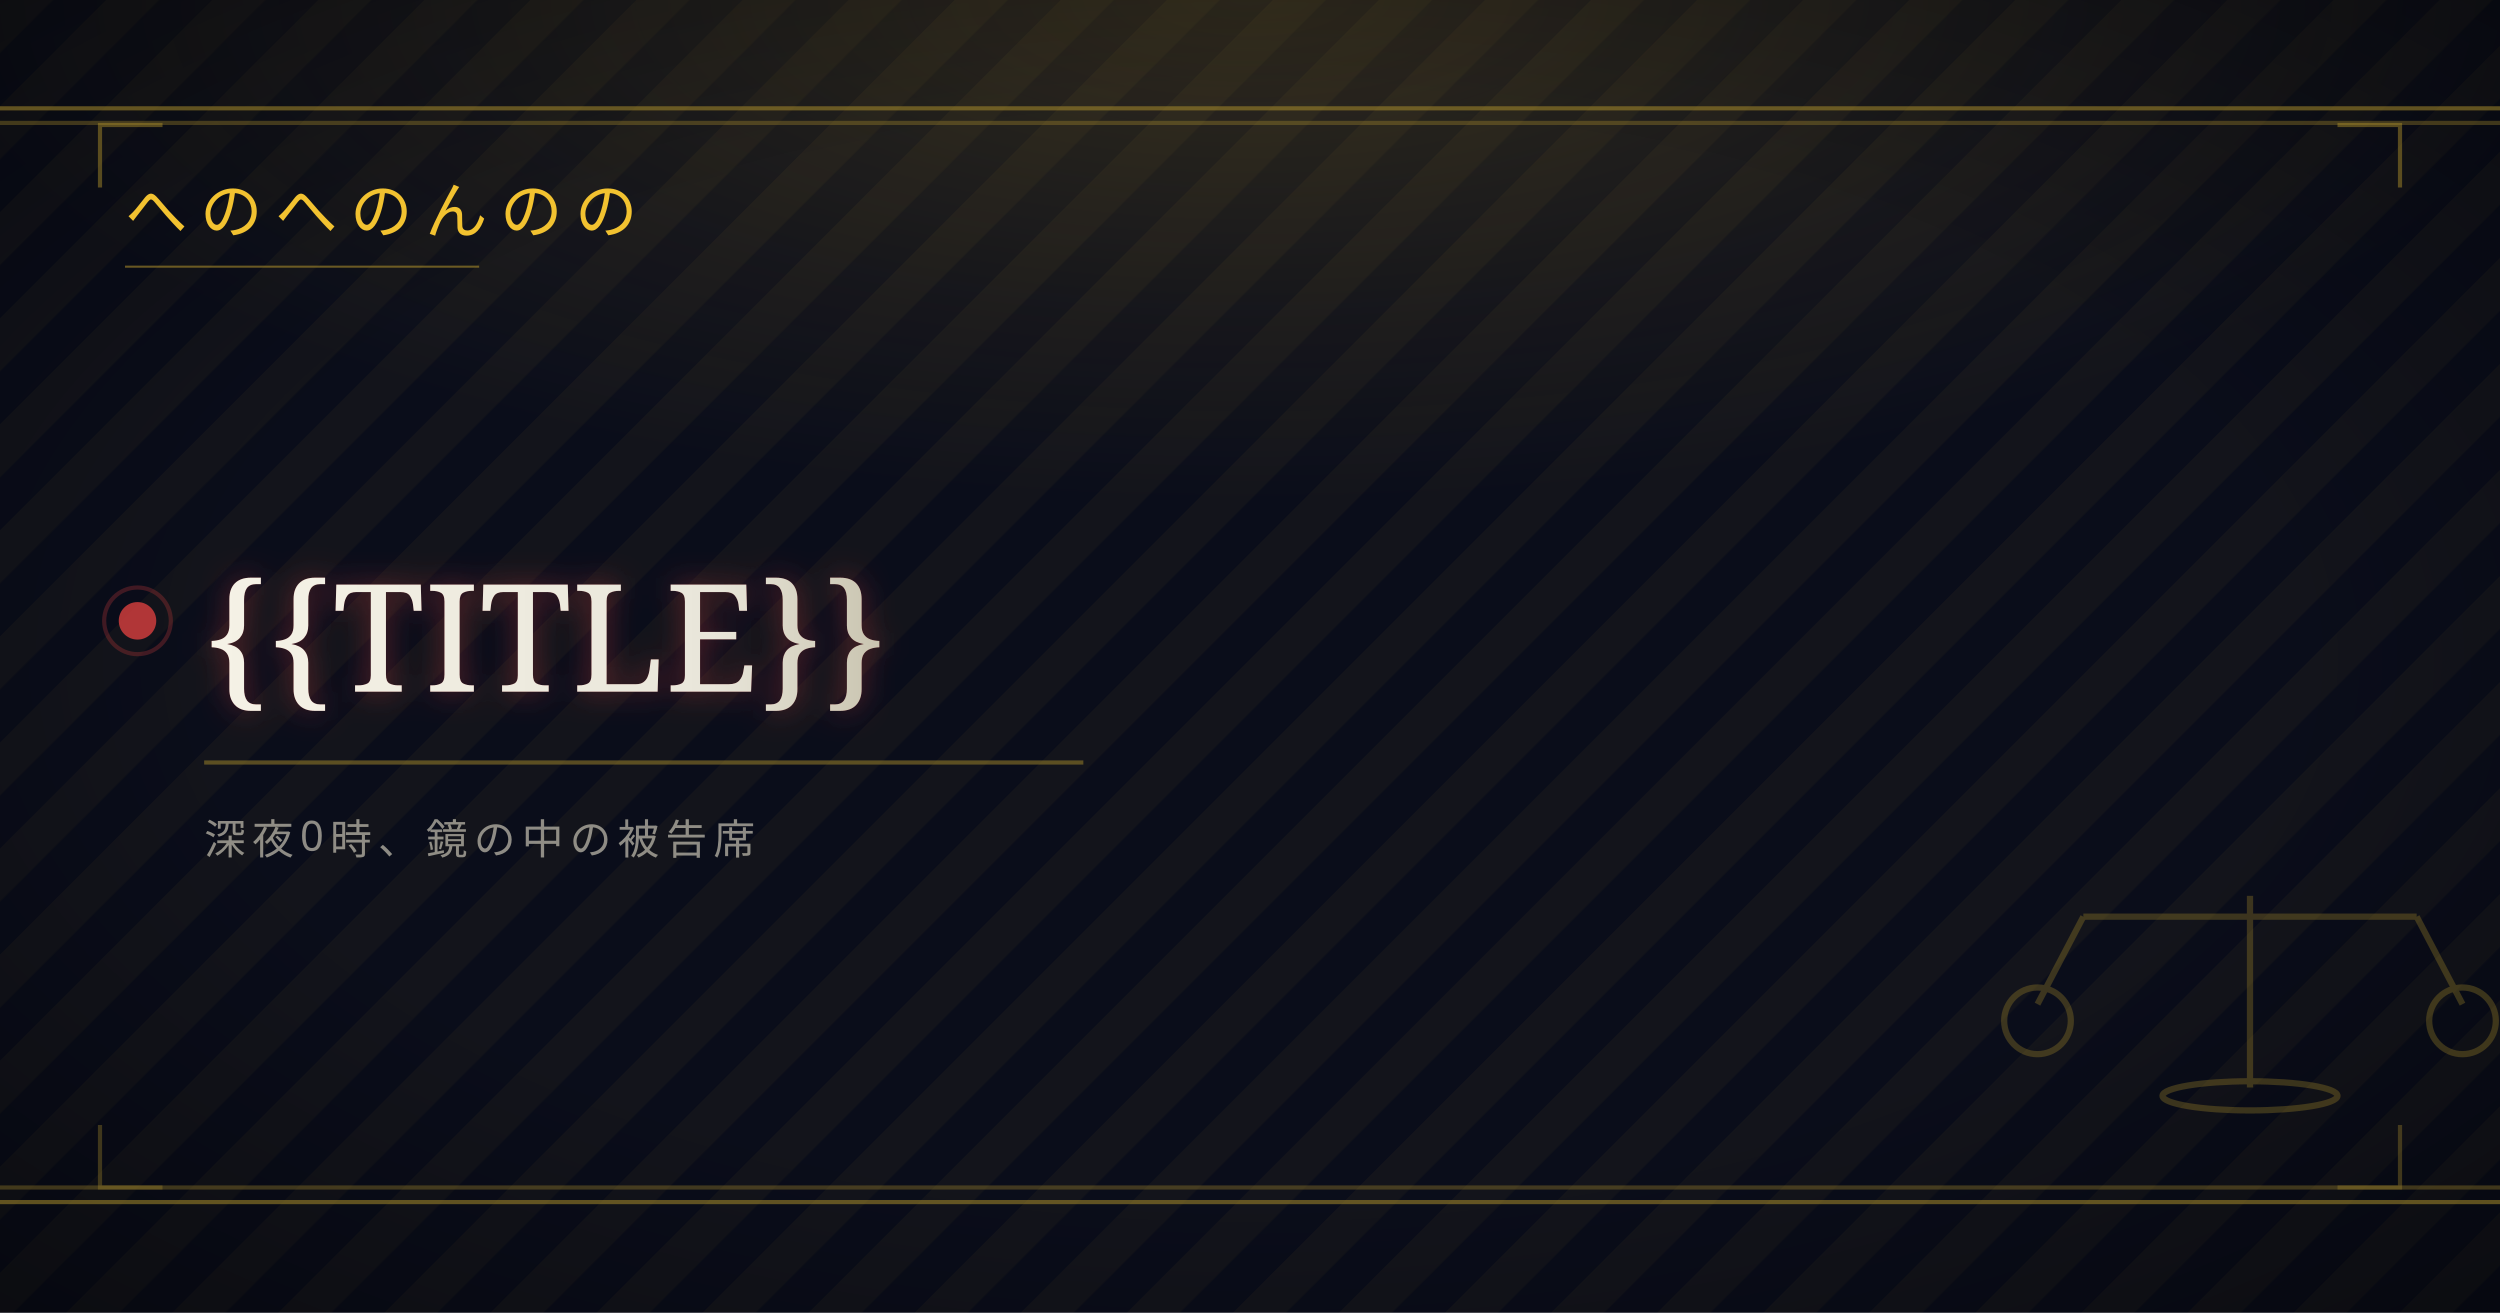
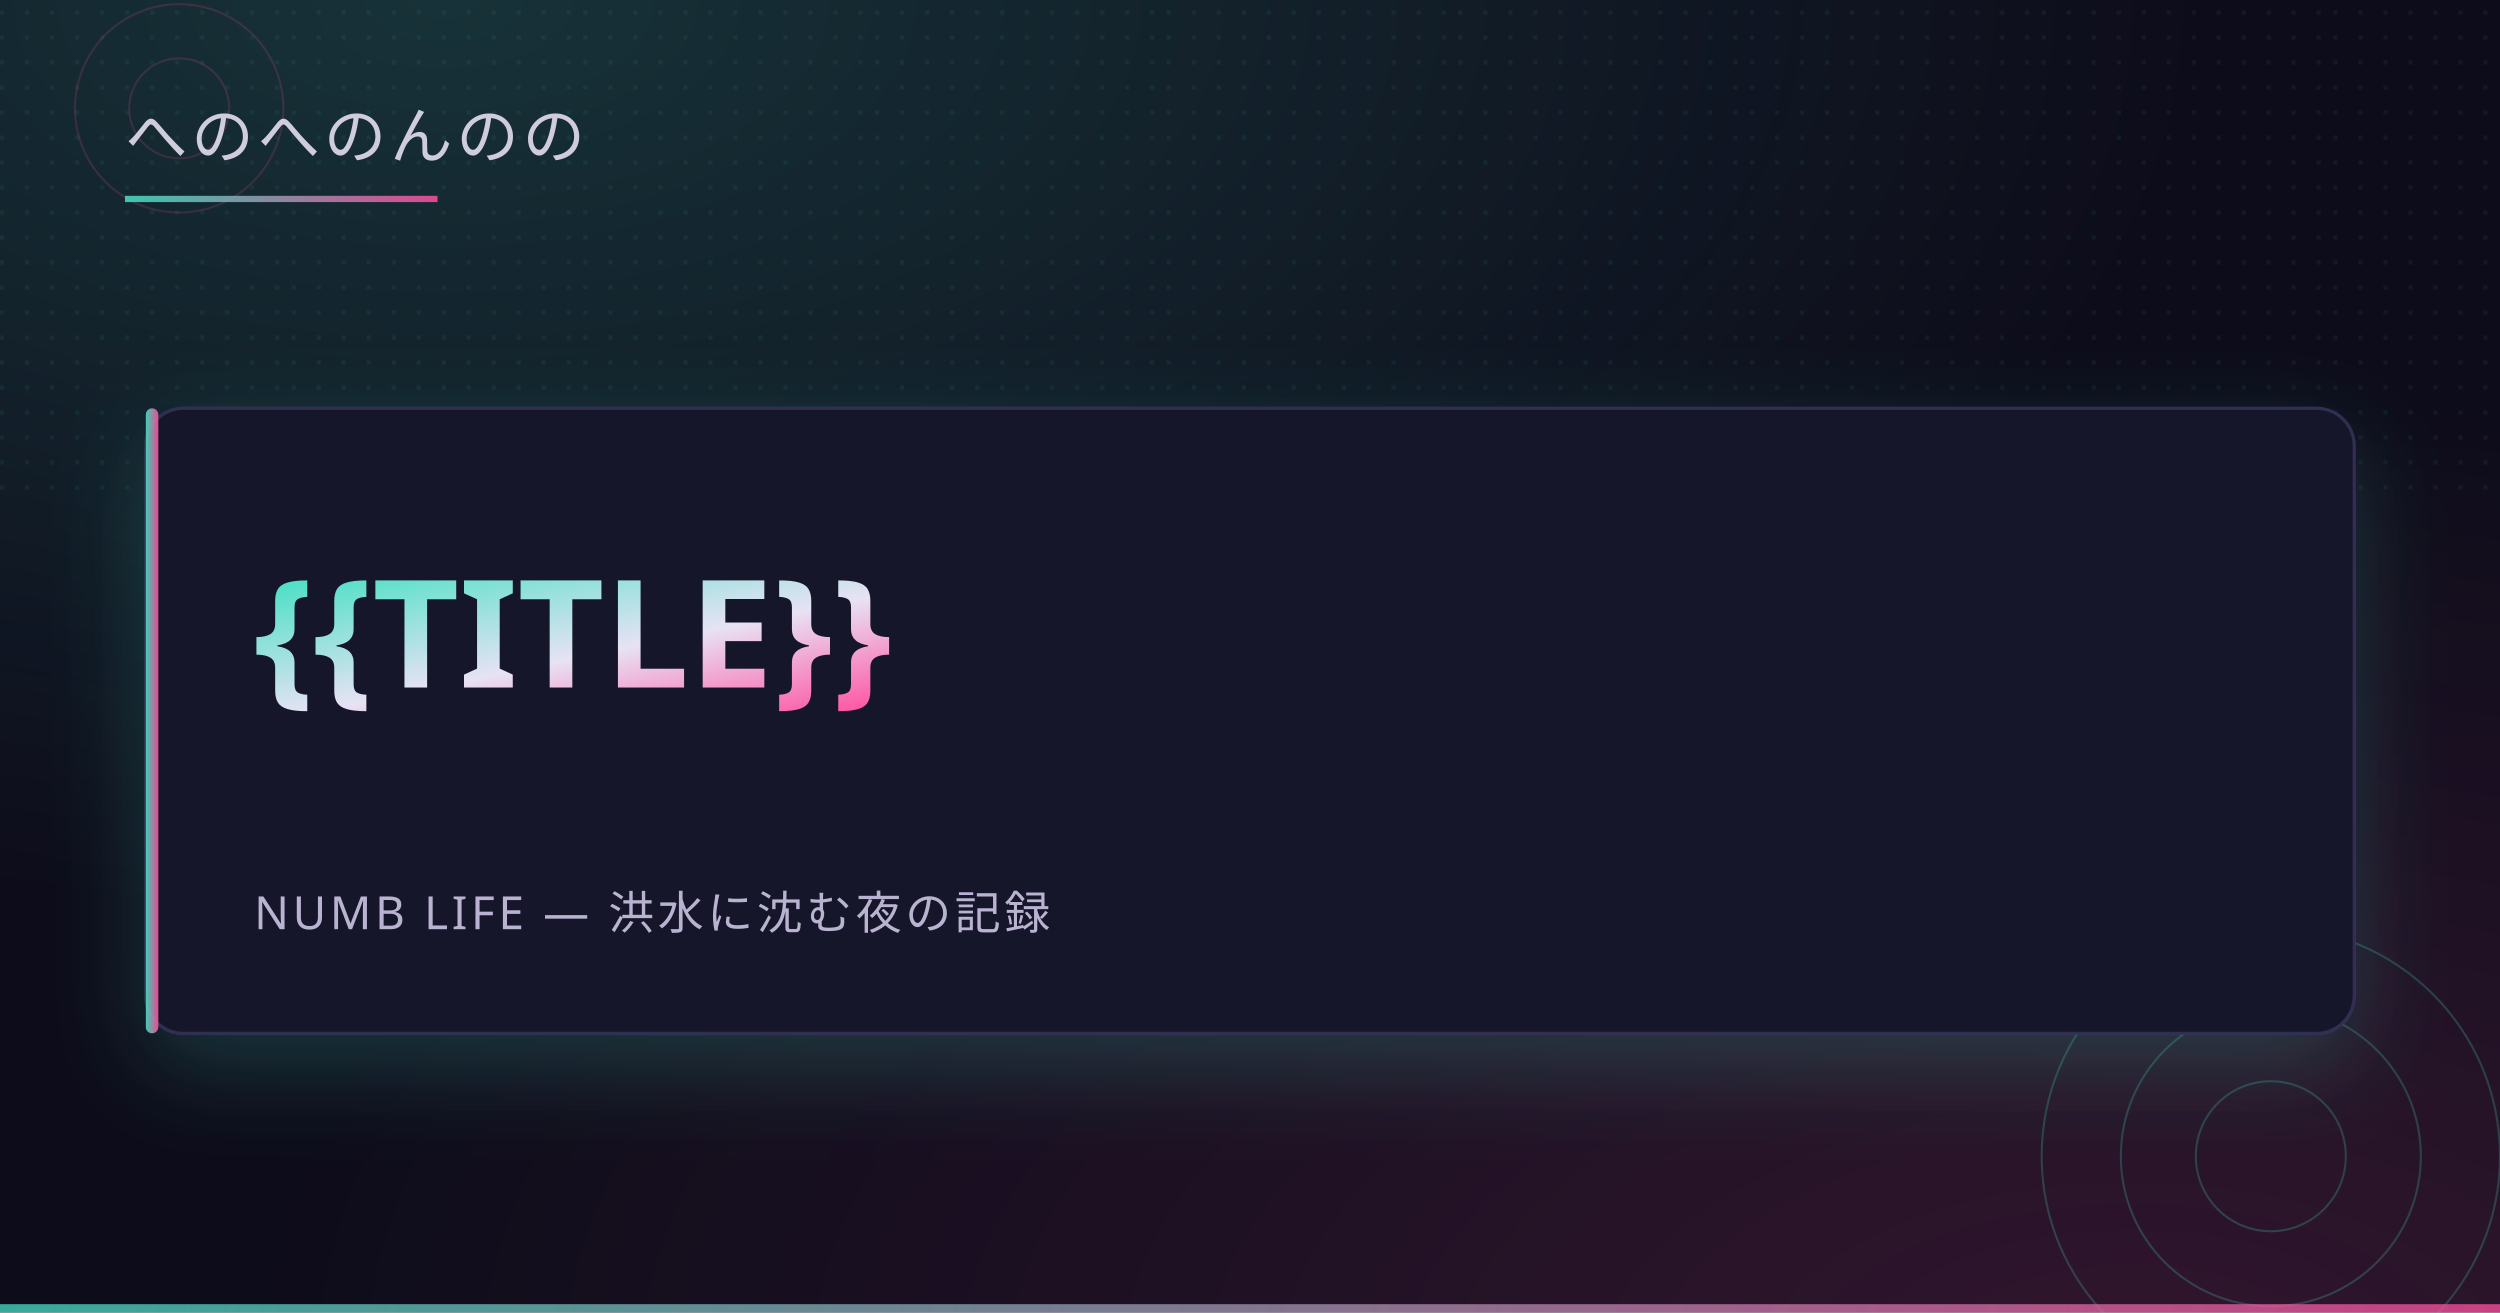
<svg xmlns="http://www.w3.org/2000/svg" width="1200" height="630" viewBox="0 0 1200 630">
  <defs>
-     <pattern id="diagStripes" patternUnits="userSpaceOnUse" width="36" height="36" patternTransform="rotate(45)">
-       <rect x="0" y="0" width="36" height="36" fill="#0a0d1a" />
-       <rect x="0" y="0" width="18" height="36" fill="#f2c230" opacity="0.04" />
+     <radialGradient id="glowTeal" cx="18%" cy="0%" r="70%">
+       <stop offset="0%" stop-color="#45e0c4" stop-opacity="0.18" />
+       <stop offset="100%" stop-color="#45e0c4" stop-opacity="0" />
+     </radialGradient>
+     <radialGradient id="glowPink" cx="85%" cy="105%" r="75%">
+       <stop offset="0%" stop-color="#ff4fa0" stop-opacity="0.15" />
+       <stop offset="100%" stop-color="#ff4fa0" stop-opacity="0" />
+     </radialGradient>
+     <linearGradient id="titleGrad" x1="0%" y1="0%" x2="100%" y2="100%">
+       <stop offset="0%" stop-color="#45e0c4" />
+       <stop offset="55%" stop-color="#e7e2f4" />
+       <stop offset="100%" stop-color="#ff4fa0" />
+     </linearGradient>
+     <linearGradient id="barGrad" x1="0%" y1="0%" x2="100%" y2="0%">
+       <stop offset="0%" stop-color="#45e0c4" />
+       <stop offset="100%" stop-color="#ff4fa0" />
+     </linearGradient>
+     <filter id="cardShadow" x="-20%" y="-20%" width="140%" height="160%">
+       <feDropShadow dx="0" dy="16" stdDeviation="22" flood-color="#45e0c4" flood-opacity="0.2" />
+     </filter>
+     <pattern id="flood" width="140" height="12" patternUnits="userSpaceOnUse">
+       <line x1="0" y1="6" x2="140" y2="6" stroke="#45e0c4" stroke-opacity="0.07" stroke-width="2" stroke-dasharray="2 10" />
    </pattern>
-     <radialGradient id="spotlight" cx="50%" cy="0%" r="75%">
-       <stop offset="0%" stop-color="#f2c230" stop-opacity="0.16" />
-       <stop offset="45%" stop-color="#f2c230" stop-opacity="0.05" />
-       <stop offset="70%" stop-color="#f2c230" stop-opacity="0" />
-     </radialGradient>
-     <radialGradient id="vignette" cx="50%" cy="50%" r="75%">
-       <stop offset="55%" stop-color="#000000" stop-opacity="0" />
-       <stop offset="100%" stop-color="#000000" stop-opacity="0.45" />
-     </radialGradient>
-     <linearGradient id="titleFade" x1="0%" y1="0%" x2="100%" y2="0%">
-       <stop offset="0%" stop-color="#f5f2e6" />
-       <stop offset="75%" stop-color="#e9e6da" />
-       <stop offset="100%" stop-color="#c9c4b0" />
-     </linearGradient>
-     <filter id="glow" x="-30%" y="-30%" width="160%" height="160%">
-       <feGaussianBlur stdDeviation="7" result="blur" />
-       <feMerge>
-         <feMergeNode in="blur" />
-         <feMergeNode in="SourceGraphic" />
-       </feMerge>
-     </filter>
  </defs>
-   <rect x="0" y="0" width="1200" height="630" fill="#0a0d1a" />
-   <rect x="0" y="0" width="1200" height="630" fill="url(#diagStripes)" />
-   <rect x="0" y="0" width="1200" height="460" fill="url(#spotlight)" />
-   <rect x="0" y="0" width="1200" height="630" fill="url(#vignette)" />
-   <line x1="0" y1="52" x2="1200" y2="52" stroke="#a68a2a" stroke-width="2" opacity="0.55" />
-   <line x1="0" y1="59" x2="1200" y2="59" stroke="#a68a2a" stroke-width="2" opacity="0.35" />
-   <line x1="0" y1="570" x2="1200" y2="570" stroke="#a68a2a" stroke-width="2" opacity="0.35" />
-   <line x1="0" y1="577" x2="1200" y2="577" stroke="#a68a2a" stroke-width="2" opacity="0.55" />
-   <path d="M 48 90 L 48 60 L 78 60" fill="none" stroke="#a68a2a" stroke-width="2" opacity="0.5" />
-   <path d="M 1152 90 L 1152 60 L 1122 60" fill="none" stroke="#a68a2a" stroke-width="2" opacity="0.5" />
-   <path d="M 48 540 L 48 570 L 78 570" fill="none" stroke="#a68a2a" stroke-width="2" opacity="0.35" />
-   <path d="M 1152 540 L 1152 570 L 1122 570" fill="none" stroke="#a68a2a" stroke-width="2" opacity="0.35" />
-   <text x="60" y="112" font-family="serif" font-size="30" letter-spacing="6" fill="#f2c230">へのへのんのの</text>
-   <line x1="60" y1="128" x2="230" y2="128" stroke="#a68a2a" stroke-width="1" opacity="0.6" />
-   <g opacity="0.32" stroke="#a68a2a" stroke-width="3" fill="none">
-     <line x1="1080" y1="430" x2="1080" y2="522" />
-     <line x1="1000" y1="440" x2="1160" y2="440" />
-     <line x1="1000" y1="440" x2="978" y2="482" />
-     <line x1="1160" y1="440" x2="1182" y2="482" />
-     <circle cx="978" cy="490" r="16" />
-     <circle cx="1182" cy="490" r="16" />
-     <ellipse cx="1080" cy="526" rx="42" ry="7" />
+   <rect width="1200" height="630" fill="#0d0c1a" />
+   <rect width="1200" height="630" fill="url(#glowTeal)" />
+   <rect width="1200" height="630" fill="url(#glowPink)" />
+   <rect width="1200" height="240" fill="url(#flood)" />
+   <g fill="none" stroke="#45e0c4" stroke-opacity="0.22">
+     <circle cx="1090" cy="555" r="36" />
+     <circle cx="1090" cy="555" r="72" />
+     <circle cx="1090" cy="555" r="110" />
  </g>
-   <circle cx="66" cy="298" r="9" fill="#c23a3a" opacity="0.9" />
-   <circle cx="66" cy="298" r="16" fill="none" stroke="#c23a3a" opacity="0.3" stroke-width="2" />
-   <text x="98" y="332" font-family="serif" font-size="72" fill="#c23a3a" opacity="0.5" filter="url(#glow)">{{TITLE}}</text>
-   <text x="98" y="332" font-family="serif" font-size="72" fill="url(#titleFade)">{{TITLE}}</text>
-   <line x1="98" y1="366" x2="520" y2="366" stroke="#a68a2a" stroke-width="2" opacity="0.5" />
-   <text x="98" y="410" font-family="sans-serif" font-size="20" letter-spacing="3" fill="#b9b6a8" opacity="0.75">深夜0時、鏡の中の被告席</text>
+   <g fill="none" stroke="#ff4fa0" stroke-opacity="0.16">
+     <circle cx="86" cy="52" r="24" />
+     <circle cx="86" cy="52" r="50" />
+   </g>
+   <text x="60" y="76" font-family="sans-serif" font-size="30" fill="#e7e2f4" fill-opacity="0.88" letter-spacing="0.06em">へのへのんのの</text>
+   <rect x="60" y="94" width="150" height="3" fill="url(#barGrad)" opacity="0.85" />
+   <rect x="70" y="196" width="1060" height="300" rx="18" fill="#17152b" stroke="#322e52" stroke-width="1.5" filter="url(#cardShadow)" />
+   <rect x="70" y="196" width="6" height="300" rx="3" fill="url(#barGrad)" opacity="0.9" />
+   <text x="122" y="330" font-family="sans-serif" font-size="72" font-weight="700" fill="url(#titleGrad)">{{TITLE}}</text>
+   <text x="122" y="446" font-family="sans-serif" font-size="22" fill="#b9b3d1" letter-spacing="0.08em">NUMB LIFE — 洪水に沈む夜の記録</text>
+   <rect x="0" y="626" width="1200" height="4" fill="url(#barGrad)" opacity="0.75" />
</svg>
